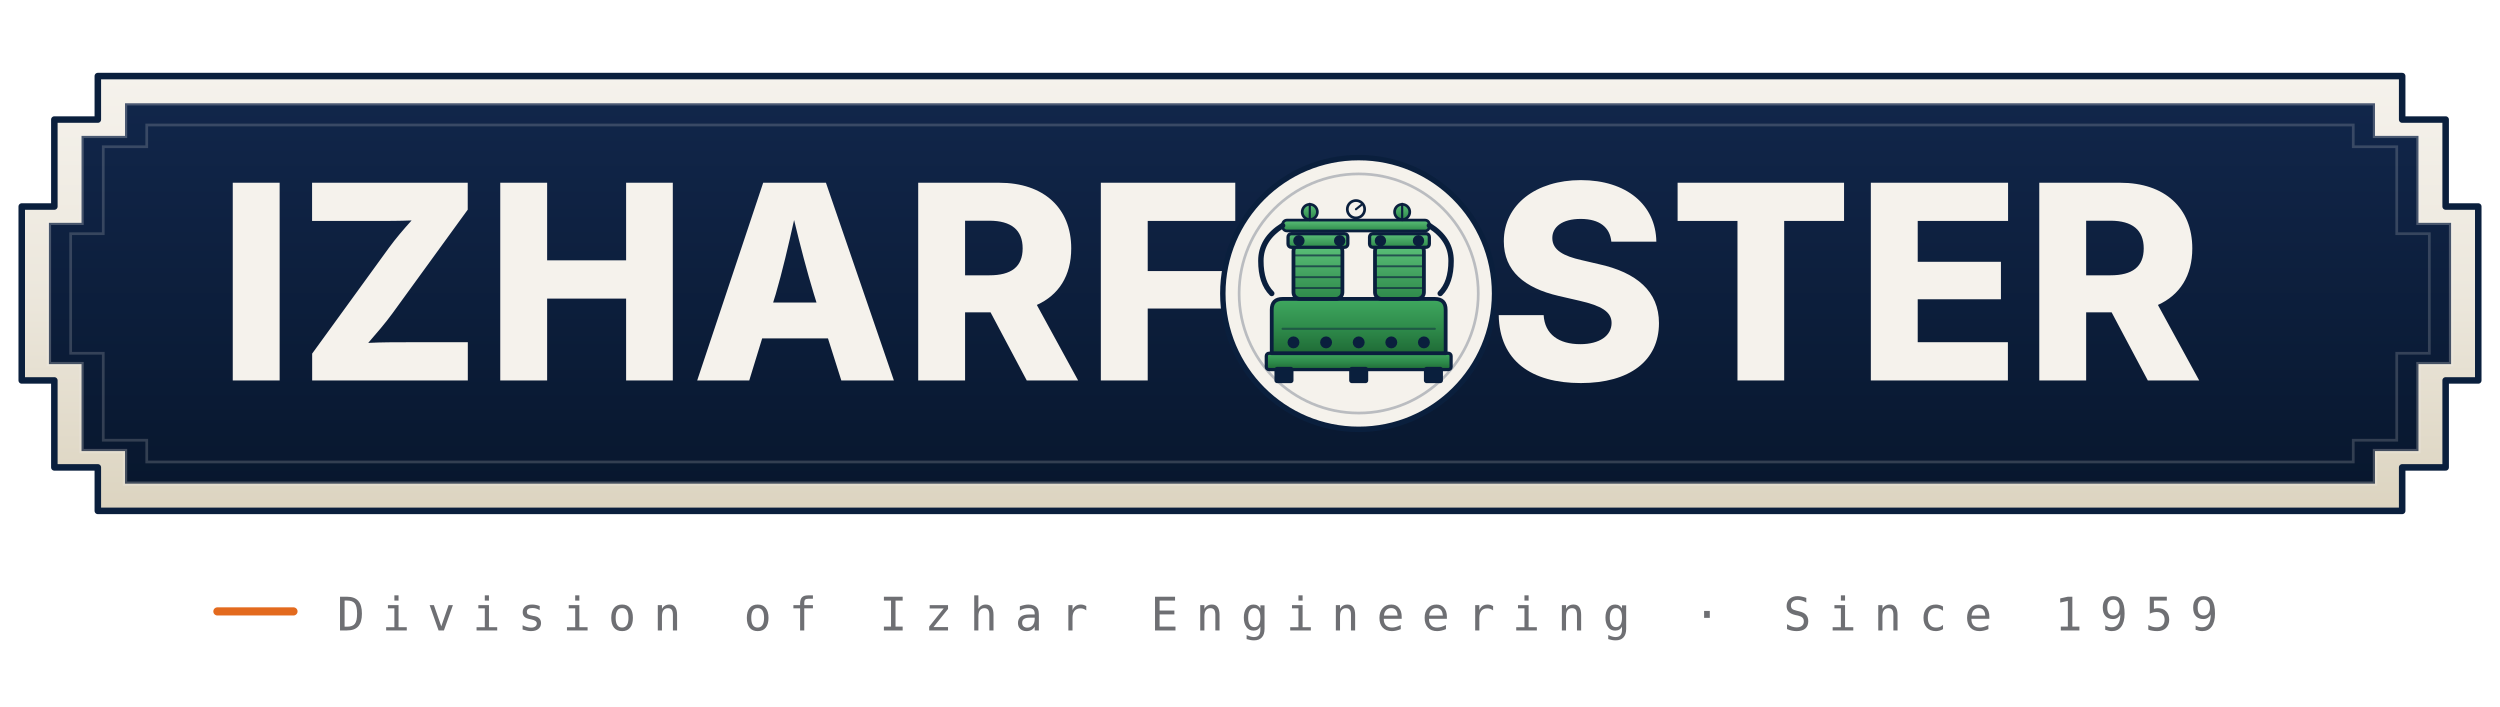
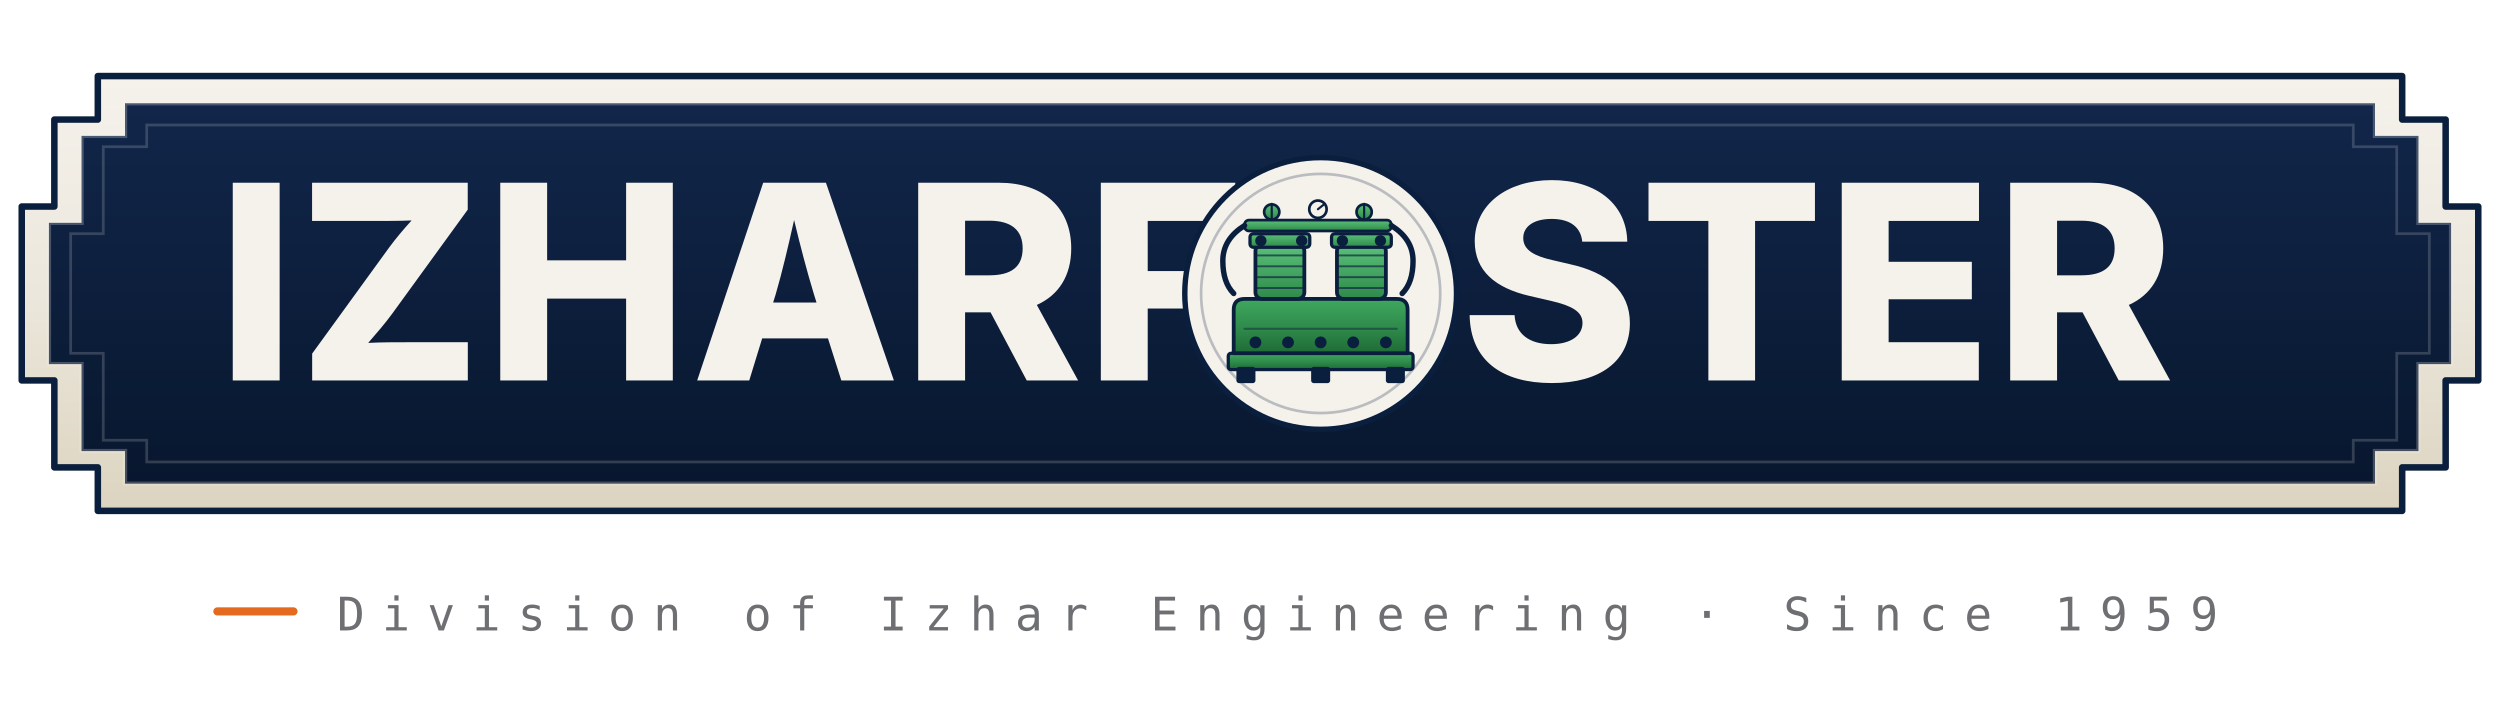
<svg xmlns="http://www.w3.org/2000/svg" viewBox="0 0 460 130" role="img" aria-label="Izhar Foster — Cold-Chain Division of Izhar Engineering">
  <defs>
    <linearGradient id="plaqueBody" x1="0%" y1="0%" x2="0%" y2="100%">
      <stop offset="0%" stop-color="#11264A" />
      <stop offset="100%" stop-color="#08172E" />
    </linearGradient>
    <linearGradient id="creamFrame" x1="0%" y1="0%" x2="0%" y2="100%">
      <stop offset="0%" stop-color="#F5F2EC" />
      <stop offset="50%" stop-color="#ECE7DC" />
      <stop offset="100%" stop-color="#DCD4C0" />
    </linearGradient>
    <linearGradient id="greenBody" x1="0%" y1="0%" x2="0%" y2="100%">
      <stop offset="0%" stop-color="#3FA85F" />
      <stop offset="55%" stop-color="#2E8A4A" />
      <stop offset="100%" stop-color="#1F6B36" />
    </linearGradient>
    <linearGradient id="greenHead" x1="0%" y1="0%" x2="0%" y2="100%">
      <stop offset="0%" stop-color="#5BC079" />
      <stop offset="100%" stop-color="#2E8A4A" />
    </linearGradient>
    <style>
      .wm-text {
        fill: #F5F2EC;
        font-family: 'Inter', system-ui, sans-serif;
        font-weight: 800;
        font-size: 50px;
        letter-spacing: 0.5px;
      }
      .tag-mono {
        fill: #6E6F73;
        font-family: 'JetBrains Mono', ui-monospace, monospace;
        font-weight: 500;
        font-size: 8.5px;
        letter-spacing: 3.2px;
        text-transform: uppercase;
      }
      .tag-rule { stroke: #E36A1E; stroke-width: 1.5; stroke-linecap: round; }
    </style>
  </defs>
  <path d="M 18 14            L 18 22            L 10 22            L 10 38            L 4 38            L 4 70            L 10 70            L 10 86            L 18 86            L 18 94            L 442 94            L 442 86            L 450 86            L 450 70            L 456 70            L 456 38            L 450 38            L 450 22            L 442 22            L 442 14            Z" fill="url(#creamFrame)" stroke="#0A1F3D" stroke-width="1.2" stroke-linejoin="round" />
  <path d="M 23 19            L 23 25            L 15 25            L 15 41            L 9 41            L 9 67            L 15 67            L 15 83            L 23 83            L 23 89            L 437 89            L 437 83            L 445 83            L 445 67            L 451 67            L 451 41            L 445 41            L 445 25            L 437 25            L 437 19            Z" fill="url(#plaqueBody)" stroke="#F5F2EC" stroke-width="0.8" stroke-opacity="0.25" />
  <path d="M 27 23            L 27 27            L 19 27            L 19 43            L 13 43            L 13 65            L 19 65            L 19 81            L 27 81            L 27 85            L 433 85            L 433 81            L 441 81            L 441 65            L 447 65            L 447 43            L 441 43            L 441 27            L 433 27            L 433 23            Z" fill="none" stroke="#F5F2EC" stroke-width="0.5" stroke-opacity="0.18" />
-   <text x="40" y="70" class="wm-text">IZHARF</text>
-   <g transform="translate(250, 54)">
+   <text x="40" y="70" class="wm-text">IZHARFOSTER</text>
+   <g transform="translate(243, 54)">
    <circle cx="0" cy="0" r="25" fill="#F5F2EC" stroke="#0A1F3D" stroke-width="1" />
    <circle cx="0" cy="0" r="22" fill="#F5F2EC" />
    <circle cx="0" cy="0" r="22" fill="none" stroke="#0A1F3D" stroke-width="0.5" stroke-opacity="0.25" />
    <g stroke="#0A1F3D" stroke-linejoin="round" stroke-linecap="round">
      <rect x="-17" y="11" width="34" height="3" rx="0.5" fill="url(#greenBody)" stroke-width="0.6" />
      <rect x="-15" y="14" width="2.5" height="2" fill="#0A1F3D" />
      <rect x="-1.25" y="14" width="2.5" height="2" fill="#0A1F3D" />
      <rect x="12.5" y="14" width="2.5" height="2" fill="#0A1F3D" />
      <path d="M -16 11                L -16 3                Q -16 1 -14 1                L 14 1                Q 16 1 16 3                L 16 11 Z" fill="url(#greenBody)" stroke-width="0.7" />
      <line x1="-14" y1="6.5" x2="14" y2="6.5" stroke-width="0.4" opacity="0.45" />
      <circle cx="-12" cy="9" r="0.6" fill="#0A1F3D" />
      <circle cx="-6" cy="9" r="0.6" fill="#0A1F3D" />
      <circle cx="0" cy="9" r="0.6" fill="#0A1F3D" />
      <circle cx="6" cy="9" r="0.6" fill="#0A1F3D" />
      <circle cx="12" cy="9" r="0.6" fill="#0A1F3D" />
      <rect x="-12" y="-9" width="9" height="10" rx="1.2" fill="url(#greenHead)" stroke-width="0.7" />
      <g stroke-width="0.35" opacity="0.65">
        <line x1="-12" y1="-7" x2="-3" y2="-7" />
        <line x1="-12" y1="-5" x2="-3" y2="-5" />
        <line x1="-12" y1="-3" x2="-3" y2="-3" />
        <line x1="-12" y1="-1" x2="-3" y2="-1" />
      </g>
      <rect x="-13" y="-11" width="11" height="2.5" rx="0.6" fill="url(#greenHead)" stroke-width="0.6" />
      <circle cx="-11" cy="-9.7" r="0.55" fill="#0A1F3D" />
      <circle cx="-3.5" cy="-9.7" r="0.55" fill="#0A1F3D" />
      <rect x="3" y="-9" width="9" height="10" rx="1.2" fill="url(#greenHead)" stroke-width="0.7" />
      <g stroke-width="0.35" opacity="0.65">
        <line x1="3" y1="-7" x2="12" y2="-7" />
        <line x1="3" y1="-5" x2="12" y2="-5" />
        <line x1="3" y1="-3" x2="12" y2="-3" />
        <line x1="3" y1="-1" x2="12" y2="-1" />
      </g>
      <rect x="2" y="-11" width="11" height="2.5" rx="0.6" fill="url(#greenHead)" stroke-width="0.6" />
      <circle cx="4" cy="-9.7" r="0.55" fill="#0A1F3D" />
      <circle cx="11" cy="-9.7" r="0.55" fill="#0A1F3D" />
      <rect x="-14" y="-13.5" width="27" height="2" rx="0.8" fill="url(#greenHead)" stroke-width="0.5" />
      <circle cx="-9" cy="-15" r="1.4" fill="url(#greenHead)" stroke-width="0.5" />
      <line x1="-9" y1="-16.5" x2="-9" y2="-13.5" stroke-width="0.4" />
      <circle cx="8" cy="-15" r="1.4" fill="url(#greenHead)" stroke-width="0.5" />
      <line x1="8" y1="-16.5" x2="8" y2="-13.5" stroke-width="0.4" />
      <circle cx="-0.5" cy="-15.5" r="1.6" fill="#F5F2EC" stroke-width="0.5" />
      <line x1="-0.5" y1="-15.5" x2="0.5" y2="-16.3" stroke-width="0.4" />
      <path d="M -14 -12.5                Q -18 -10 -18 -6                Q -18 -2 -16 0" fill="none" stroke-width="1" />
      <path d="M 13 -12.5                Q 17 -10 17 -6                Q 17 -2 15 0" fill="none" stroke-width="1" />
    </g>
  </g>
-   <text x="274" y="70" class="wm-text">STER</text>
  <g transform="translate(40, 116)">
    <line x1="0" y1="-3.5" x2="14" y2="-3.5" class="tag-rule" />
    <text x="22" y="0" class="tag-mono">Division of Izhar Engineering · Since 1959</text>
  </g>
</svg>
